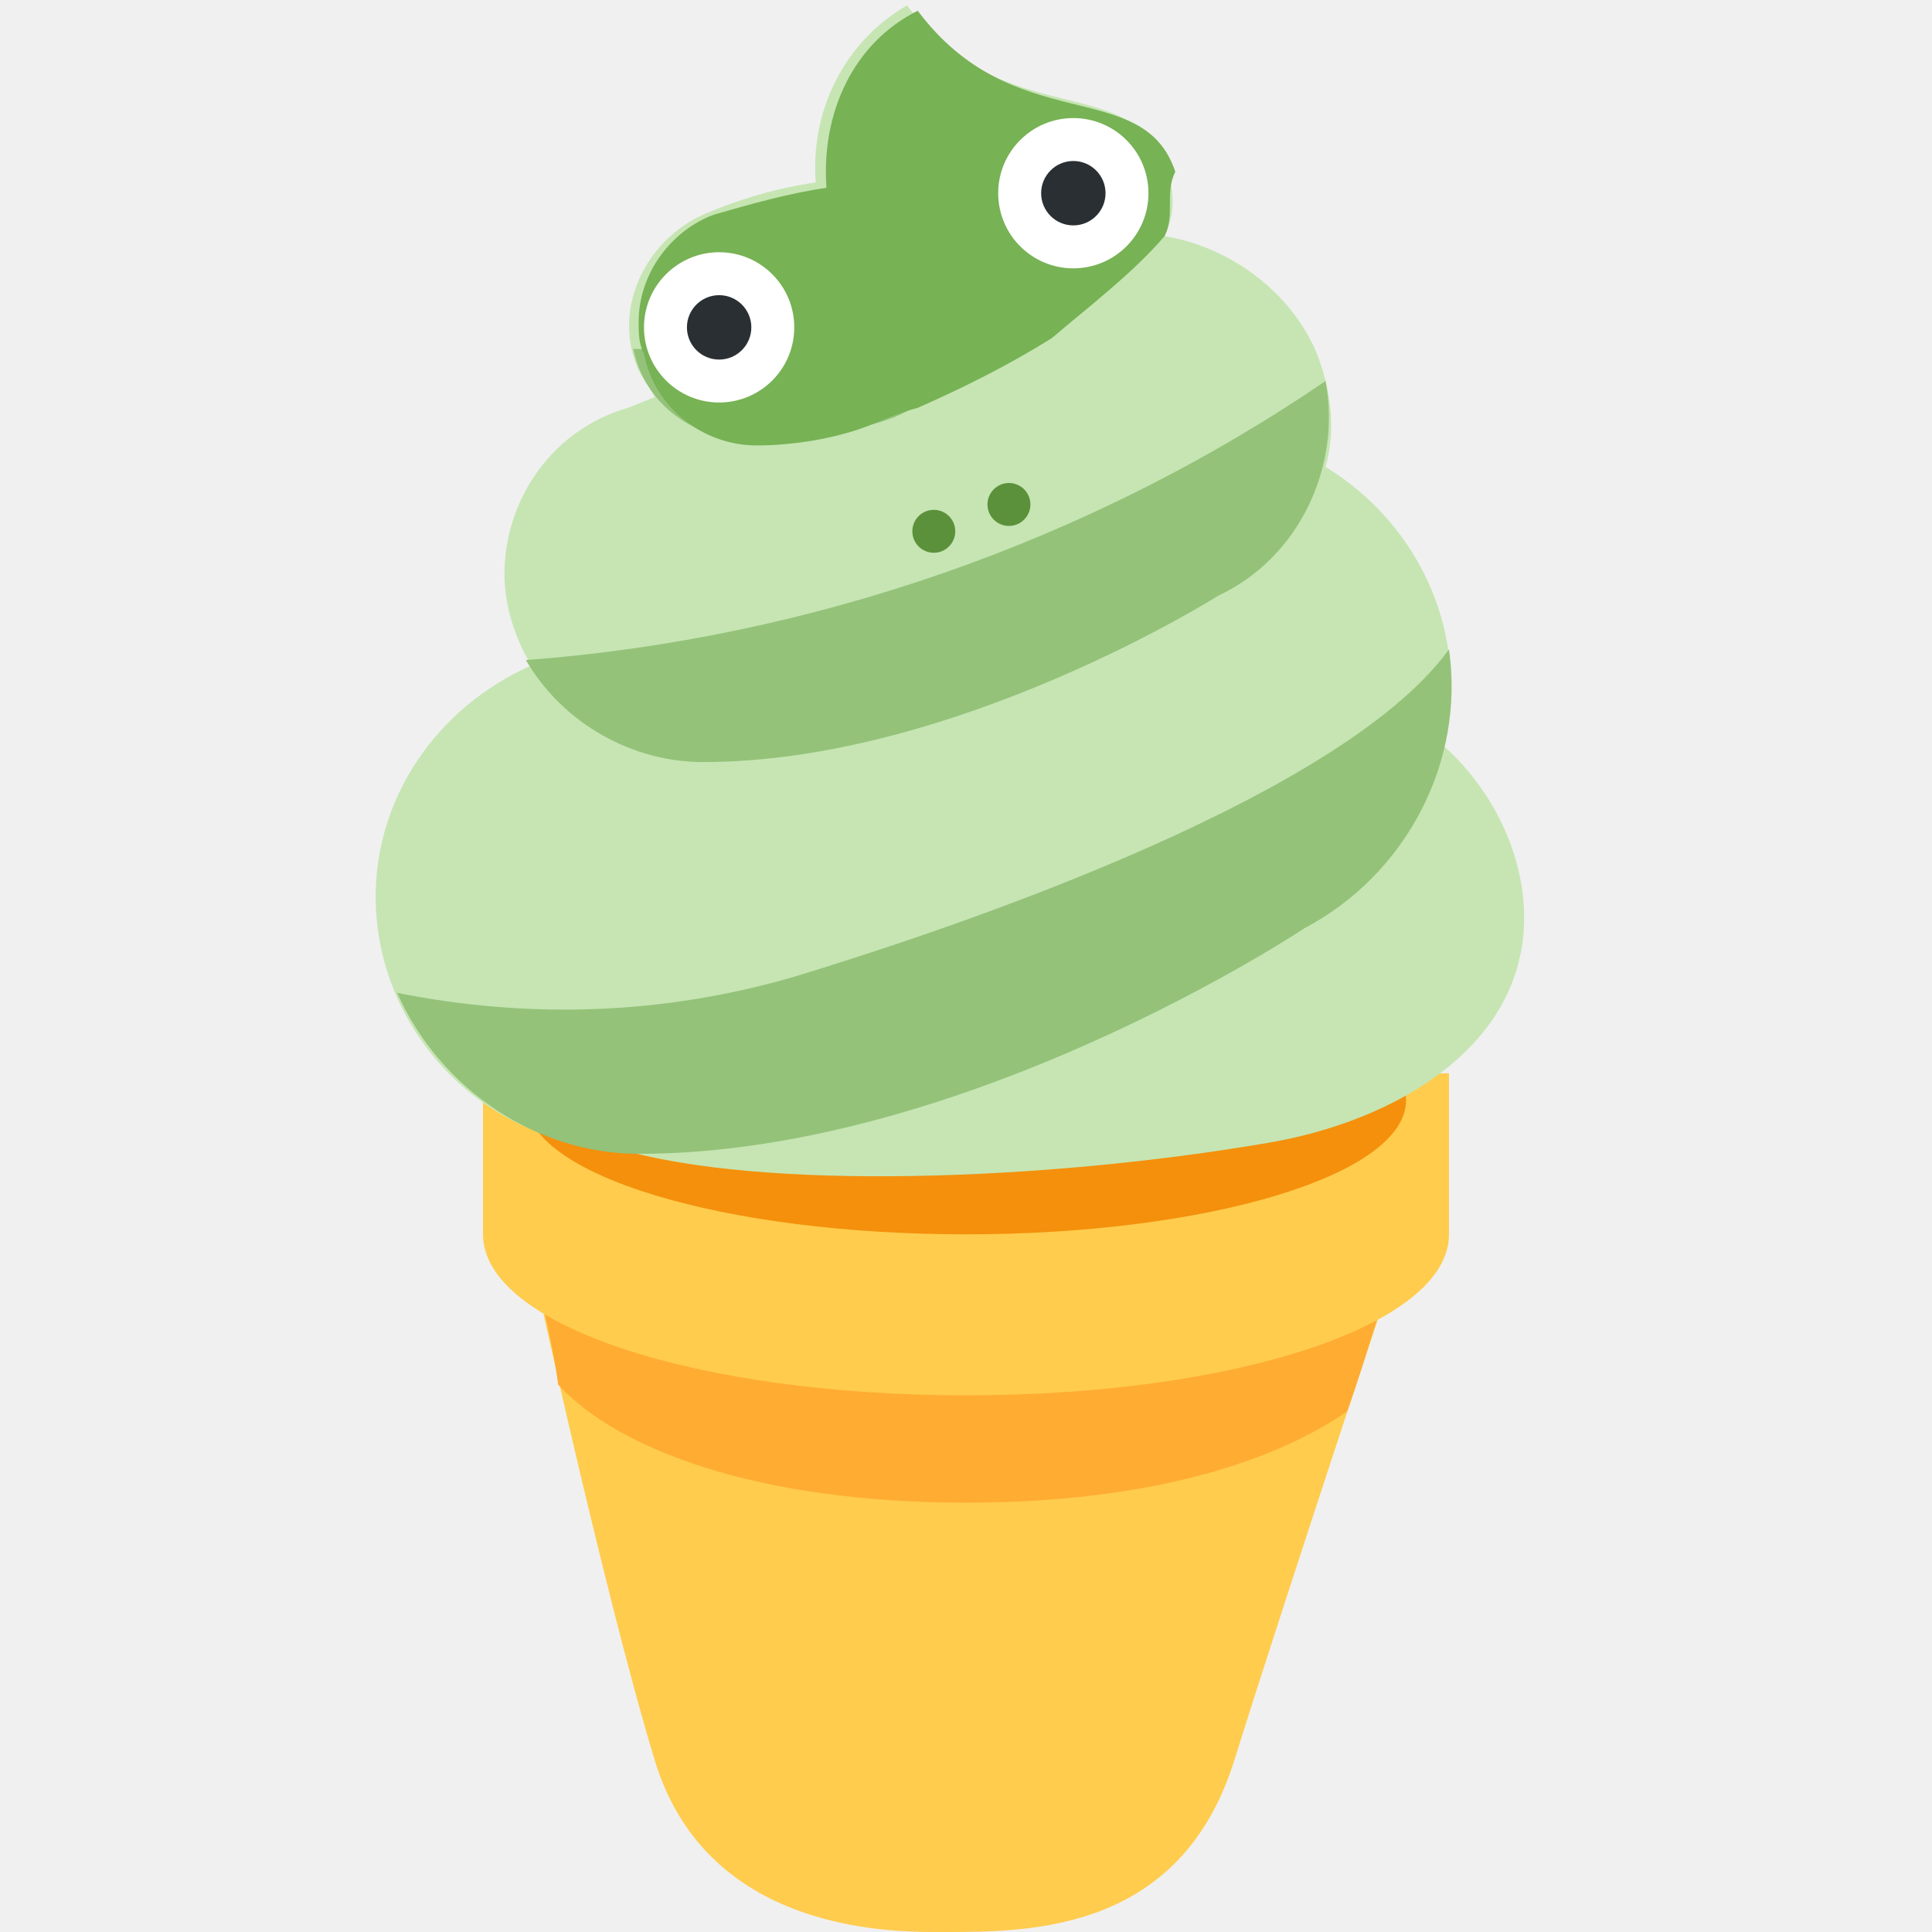
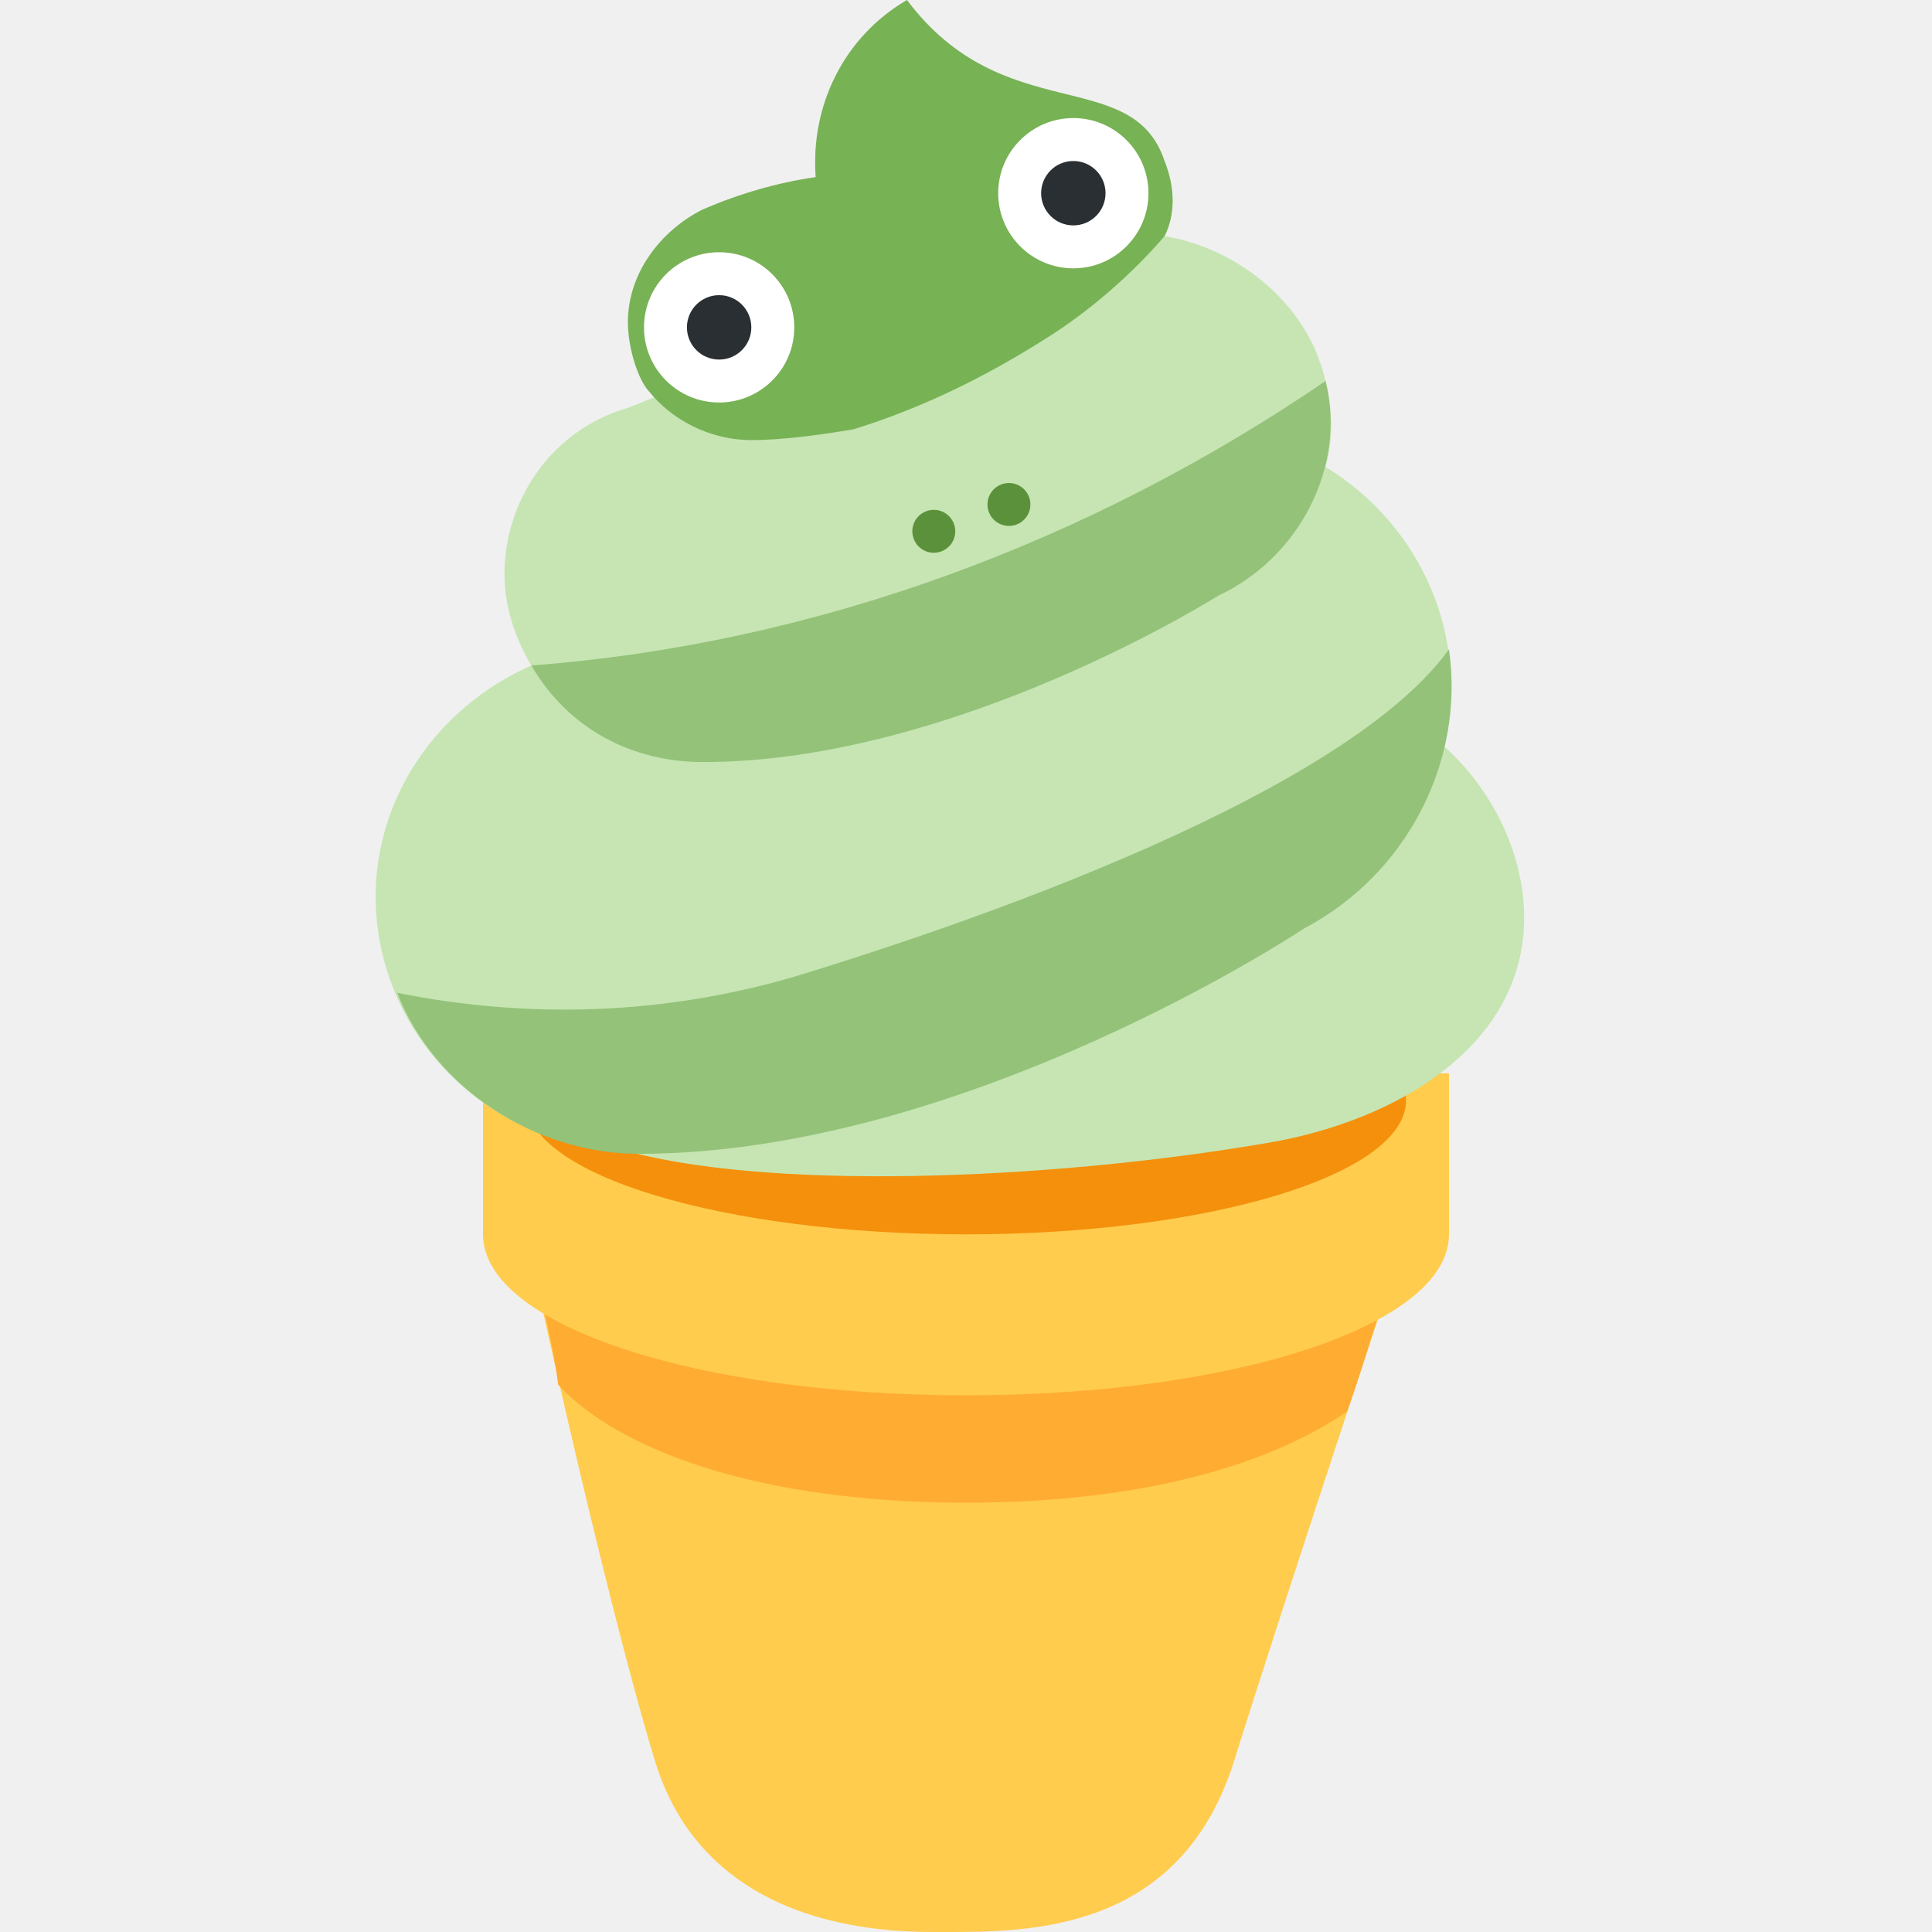
<svg xmlns="http://www.w3.org/2000/svg" version="1.1" id="Ebene_1" x="0px" y="0px" viewBox="0 0 36 36" style="enable-background:new 0 0 36 36;" xml:space="preserve">
  <style type="text/css">
	.st0{fill:#FFCC4D;}
	.st1{fill:#FFAC33;}
	.st2{fill:#F4900C;}
	.st3{fill:#C6E5B3;}
	.st4{fill:#94C279;}
	.st5{fill:#77B255;}
	.st6{fill:#5C913B;}
	.st7{fill:#FFFFFF;}
	.st8{fill:#292F33;}
- 	.st9{fill:none;}
</style>
  <g id="Ebene_2_1_">
-     <g id="Ebene_1-2">
+     <g>
      <path class="st0" d="M17.2,23H9.8c0,0,1.4,6.5,2.4,9.8s4.6,3.2,5.4,3.2c1.6,0,4.4,0,5.4-3.2s3.2-9.8,3.2-9.8H17.2z" />
      <path class="st1" d="M18,28c3.5,0,5.8-0.8,7.1-1.7c0.4-1.1,0.6-2,0.9-2.6c-0.2-0.3-0.4-0.5-0.7-0.7H10.7c-0.3,0.2-0.6,0.5-0.7,0.8    c0.1,0.5,0.3,1.2,0.4,2C11.5,27,14.1,28,18,28z" />
      <path class="st0" d="M9,20v3c0,1.7,4,3,9,3s9-1.3,9-3v-3H9z" />
      <path class="st2" d="M26.2,20.5c0,1.4-3.7,2.5-8.2,2.5s-8.2-1.1-8.2-2.5S13.5,18,18,18S26.2,19.1,26.2,20.5z" />
-       <path class="st3" d="M26.9,13.9c0.5-2-0.4-4.1-2.2-5.2c0.2-0.7,0.1-1.5-0.2-2.2c-0.5-1.1-1.6-1.9-2.8-2.1c0.2-0.4,0.2-0.9,0-1.3    c-0.6-1.8-3-0.6-4.8-3c-1.2,0.7-1.8,2-1.7,3.3c-0.7,0.1-1.4,0.3-2.1,0.6l0,0c-1.1,0.5-1.7,1.8-1.2,2.9c0.1,0.2,0.2,0.3,0.3,0.5    l-0.5,0.2l0,0C10.3,8,9.4,9.3,9.4,10.7c0,0.6,0.2,1.2,0.5,1.7C8.1,13.2,7,14.9,7,16.7c0,2.5,2,4.6,4.5,4.7c2.7,0.8,8,0.6,12.1-0.1    c2.4-0.4,4.8-1.8,4.8-4.2C28.4,15.9,27.8,14.7,26.9,13.9z" />
-       <path class="st4" d="M21.8,3.8c0,0.1,0,0.2,0,0.2C21.8,4,21.8,3.9,21.8,3.8z" />
-       <path class="st4" d="M14.8,18.2c-2.4,0.7-4.9,0.8-7.4,0.3c0.8,1.8,2.6,3,4.5,3c6.1,0,12.4-4.2,12.4-4.2c1.9-1,3-3.1,2.7-5.2    C24.9,15,17.1,17.5,14.8,18.2z M13.1,14.2c4.7,0,9.6-3.1,9.6-3.1c1.5-0.7,2.3-2.4,2-4c-4.4,3-9.6,4.8-14.9,5.2    C10.5,13.5,11.8,14.2,13.1,14.2L13.1,14.2z M11.8,6.5c0.2,1,1.1,1.7,2.2,1.7c0.6,0,1.3-0.1,1.9-0.2c0.4-0.1,0.8-0.2,1.1-0.4    c0.9-0.3,1.7-0.8,2.5-1.3c0.8-0.5,1.5-1.2,2.1-1.9c0.2-0.4,0.1-1-0.2-1.3C19.7,4.8,14.1,6.6,11.8,6.5z" />
-       <path class="st5" d="M21.8,3.8c0,0.2,0,0.4-0.1,0.6c-0.6,0.7-1.4,1.3-2.1,1.9c-0.8,0.5-1.6,0.9-2.5,1.3c-0.4,0.1-0.8,0.3-1.1,0.4    c-0.6,0.2-1.3,0.3-1.9,0.3c-1,0-1.9-0.7-2.1-1.7l0,0c-0.1-0.2-0.1-0.4-0.1-0.6c0-0.9,0.6-1.7,1.4-2c0.7-0.2,1.4-0.4,2.1-0.5    c-0.1-1.4,0.5-2.7,1.7-3.3c1.8,2.4,4.2,1.2,4.8,3C21.8,3.4,21.8,3.6,21.8,3.8z" />
+     </g>
+     <path class="st3" d="M26.9,13.9c0.5-2-0.4-4.1-2.2-5.2c0.2-0.7,0.1-1.5-0.2-2.2c-0.5-1.1-1.6-1.9-2.8-2.1c0.2-0.4,0.2-0.9,0-1.3   c-0.6-1.8-3-0.6-4.8-3c-1.2,0.7-1.8,2-1.7,3.3c-0.7,0.1-1.4,0.3-2.1,0.6l0,0c-1.1,0.5-1.7,1.8-1.2,2.9c0.1,0.2,0.2,0.3,0.3,0.5   l-0.5,0.2l0,0C10.3,8,9.4,9.3,9.4,10.7c0,0.6,0.2,1.2,0.5,1.7C8.1,13.2,7,14.9,7,16.7c0,2.5,2,4.6,4.5,4.7c2.7,0.8,8,0.6,12.1-0.1   c2.4-0.4,4.8-1.8,4.8-4.2C28.4,15.9,27.8,14.7,26.9,13.9z" />
+     <path class="st4" d="M14.8,18.2c-2.4,0.7-4.9,0.8-7.4,0.3c0.7,1.8,2.6,3,4.5,3c6.1,0,12.4-4.2,12.4-4.2c1.9-1,3-3.1,2.7-5.2   C24.9,15,17.1,17.5,14.8,18.2z M13.1,14.2c4.7,0,9.6-3.1,9.6-3.1c1.5-0.7,2.4-2.4,2-4c-4.4,3-9.5,4.9-14.8,5.3   C10.6,13.6,11.8,14.2,13.1,14.2L13.1,14.2z" />
+     <path class="st5" d="M11.7,6c0-0.9,0.6-1.7,1.4-2.1c0.7-0.3,1.4-0.5,2.1-0.6C15.1,2,15.7,0.7,16.9,0c1.8,2.4,4.2,1.2,4.8,3l0,0   c0.2,0.5,0.2,1,0,1.4c-0.6,0.7-1.4,1.4-2.2,1.9C18.4,7,17.2,7.6,15.9,8c-0.6,0.1-1.3,0.2-1.9,0.2c-0.8,0-1.5-0.4-1.9-0.9   C11.9,7.1,11.7,6.5,11.7,6z" />
+     <path class="st5" d="M11.7,6.4" />
+     <g>
      <circle class="st6" cx="17.4" cy="9.9" r="0.4" />
      <circle class="st6" cx="18.8" cy="9.4" r="0.4" />
      <circle class="st7" cx="13.4" cy="6.1" r="1.4" />
      <circle class="st8" cx="13.4" cy="6.1" r="0.6" />
      <circle class="st7" cx="20" cy="3.6" r="1.4" />
      <circle class="st8" cx="20" cy="3.6" r="0.6" />
-       <rect y="0" class="st9" width="36" height="36" />
    </g>
  </g>
</svg>
